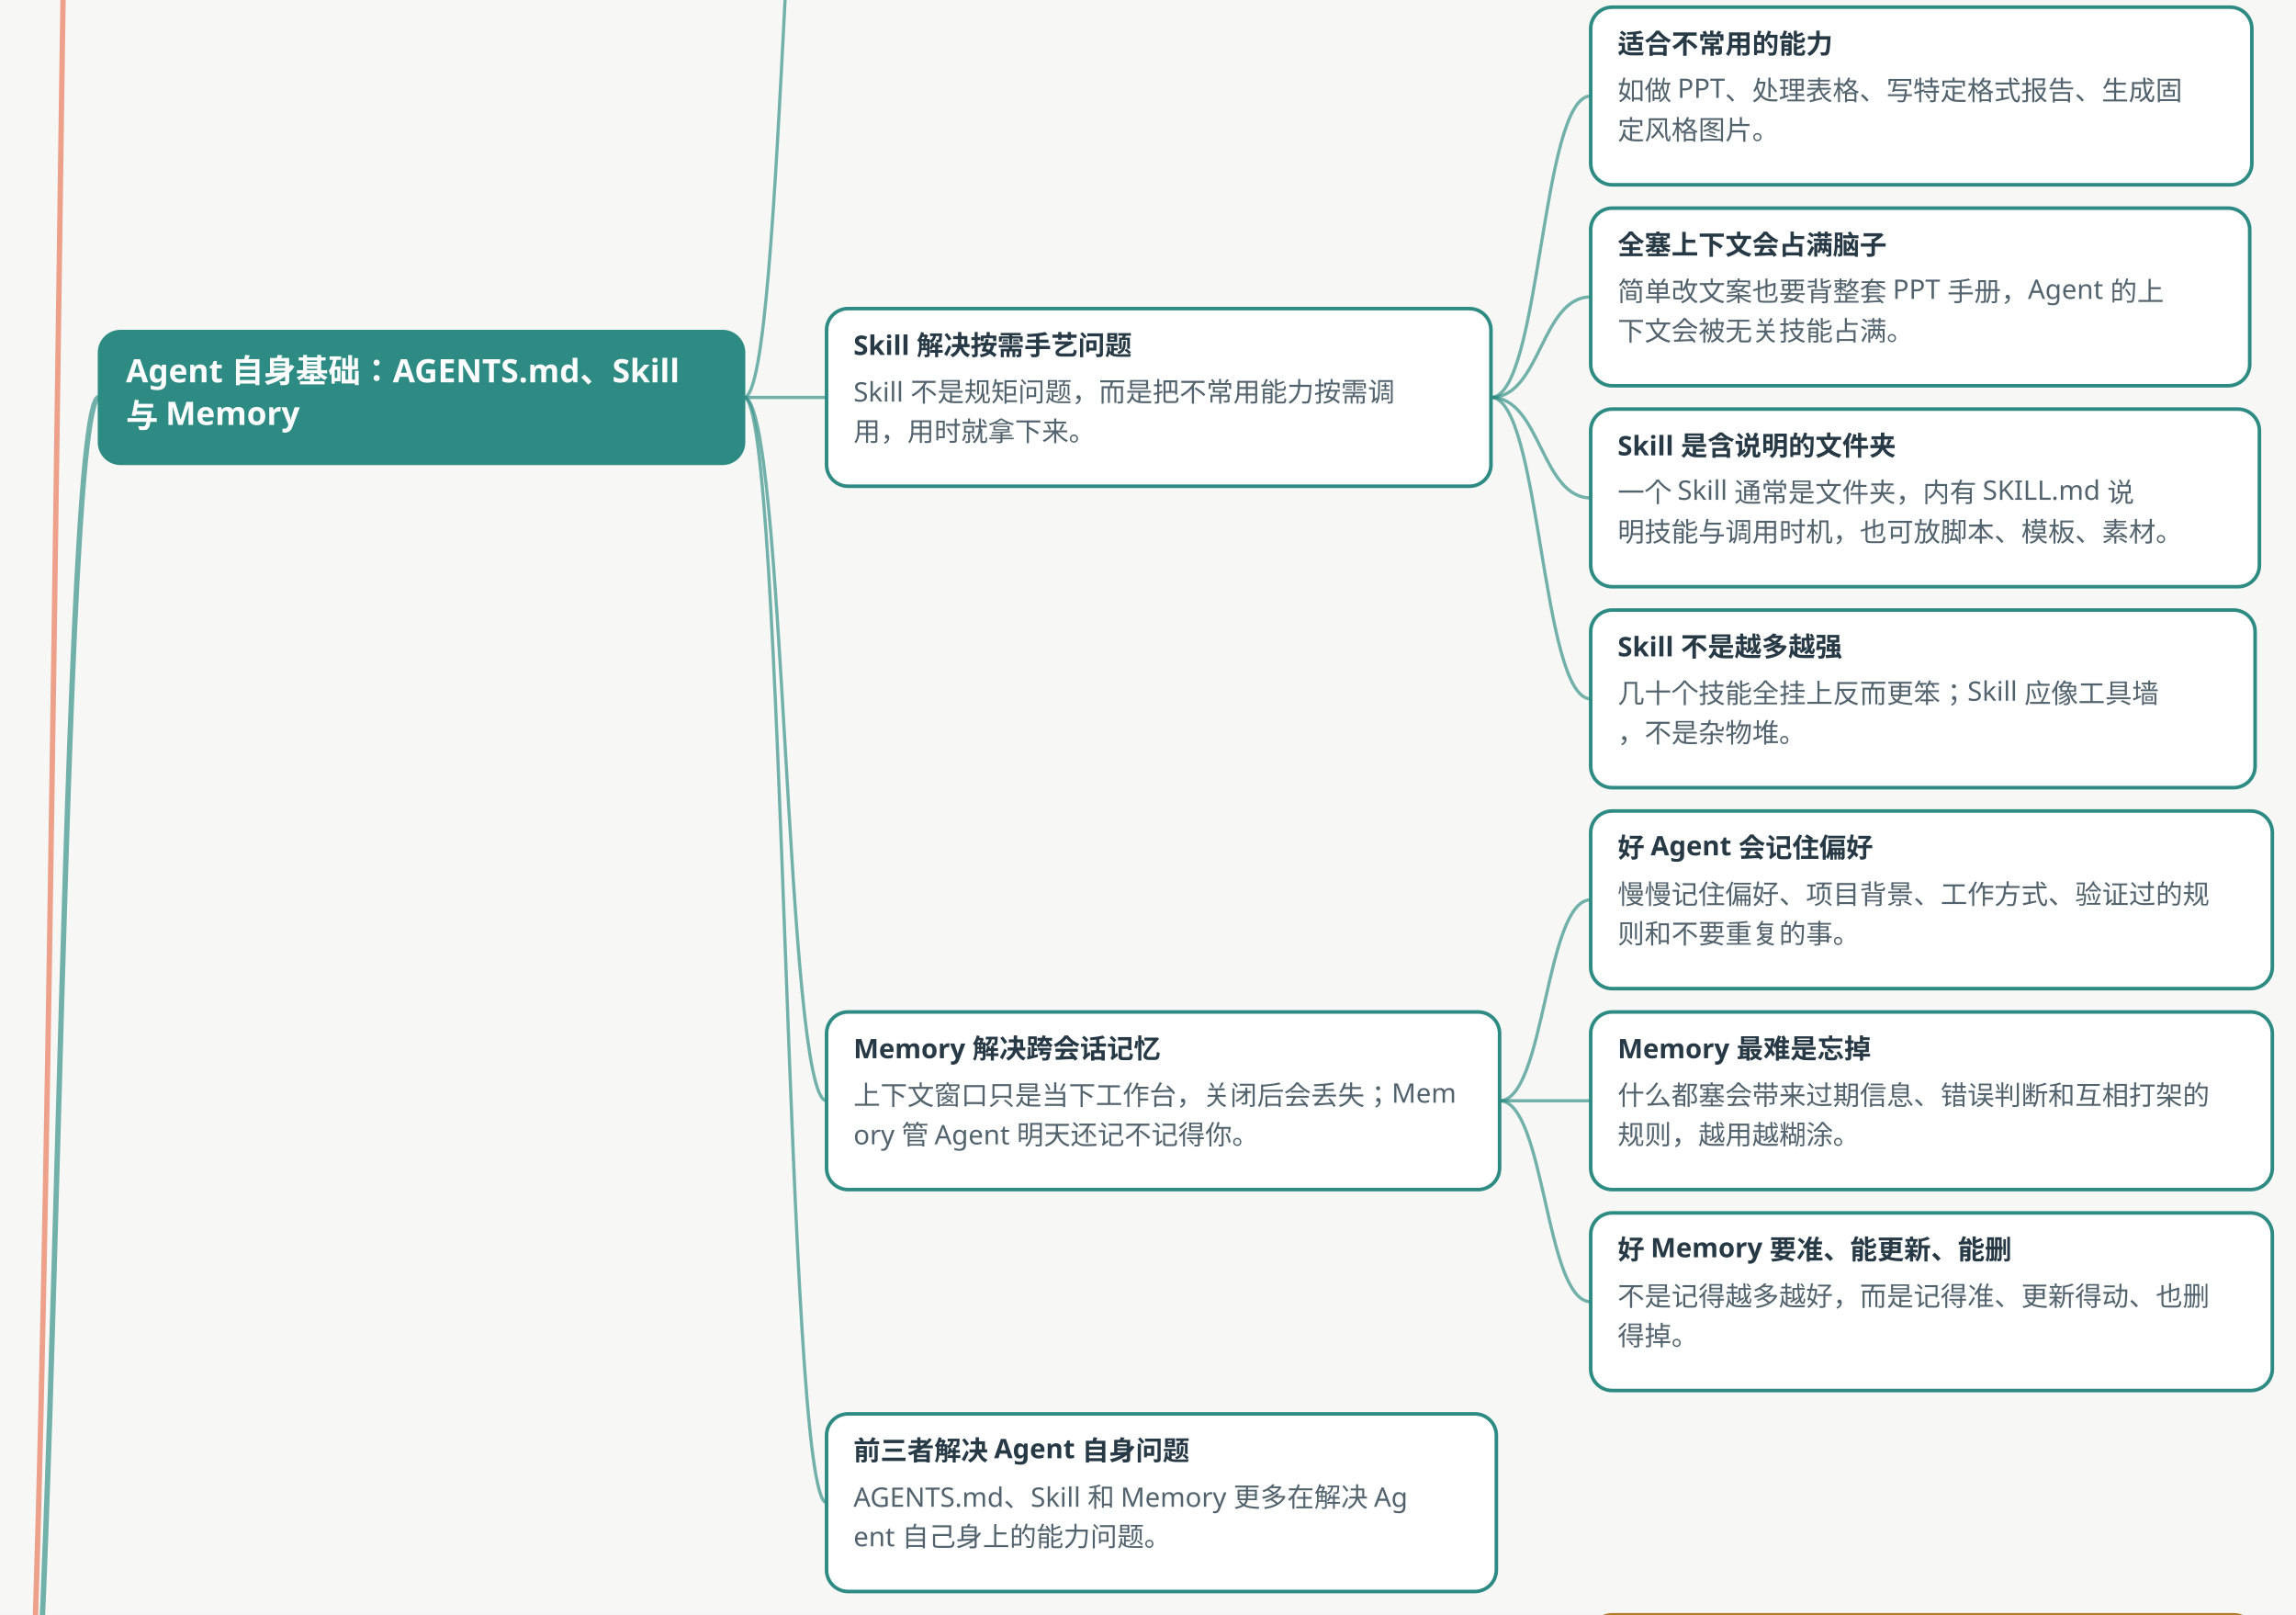
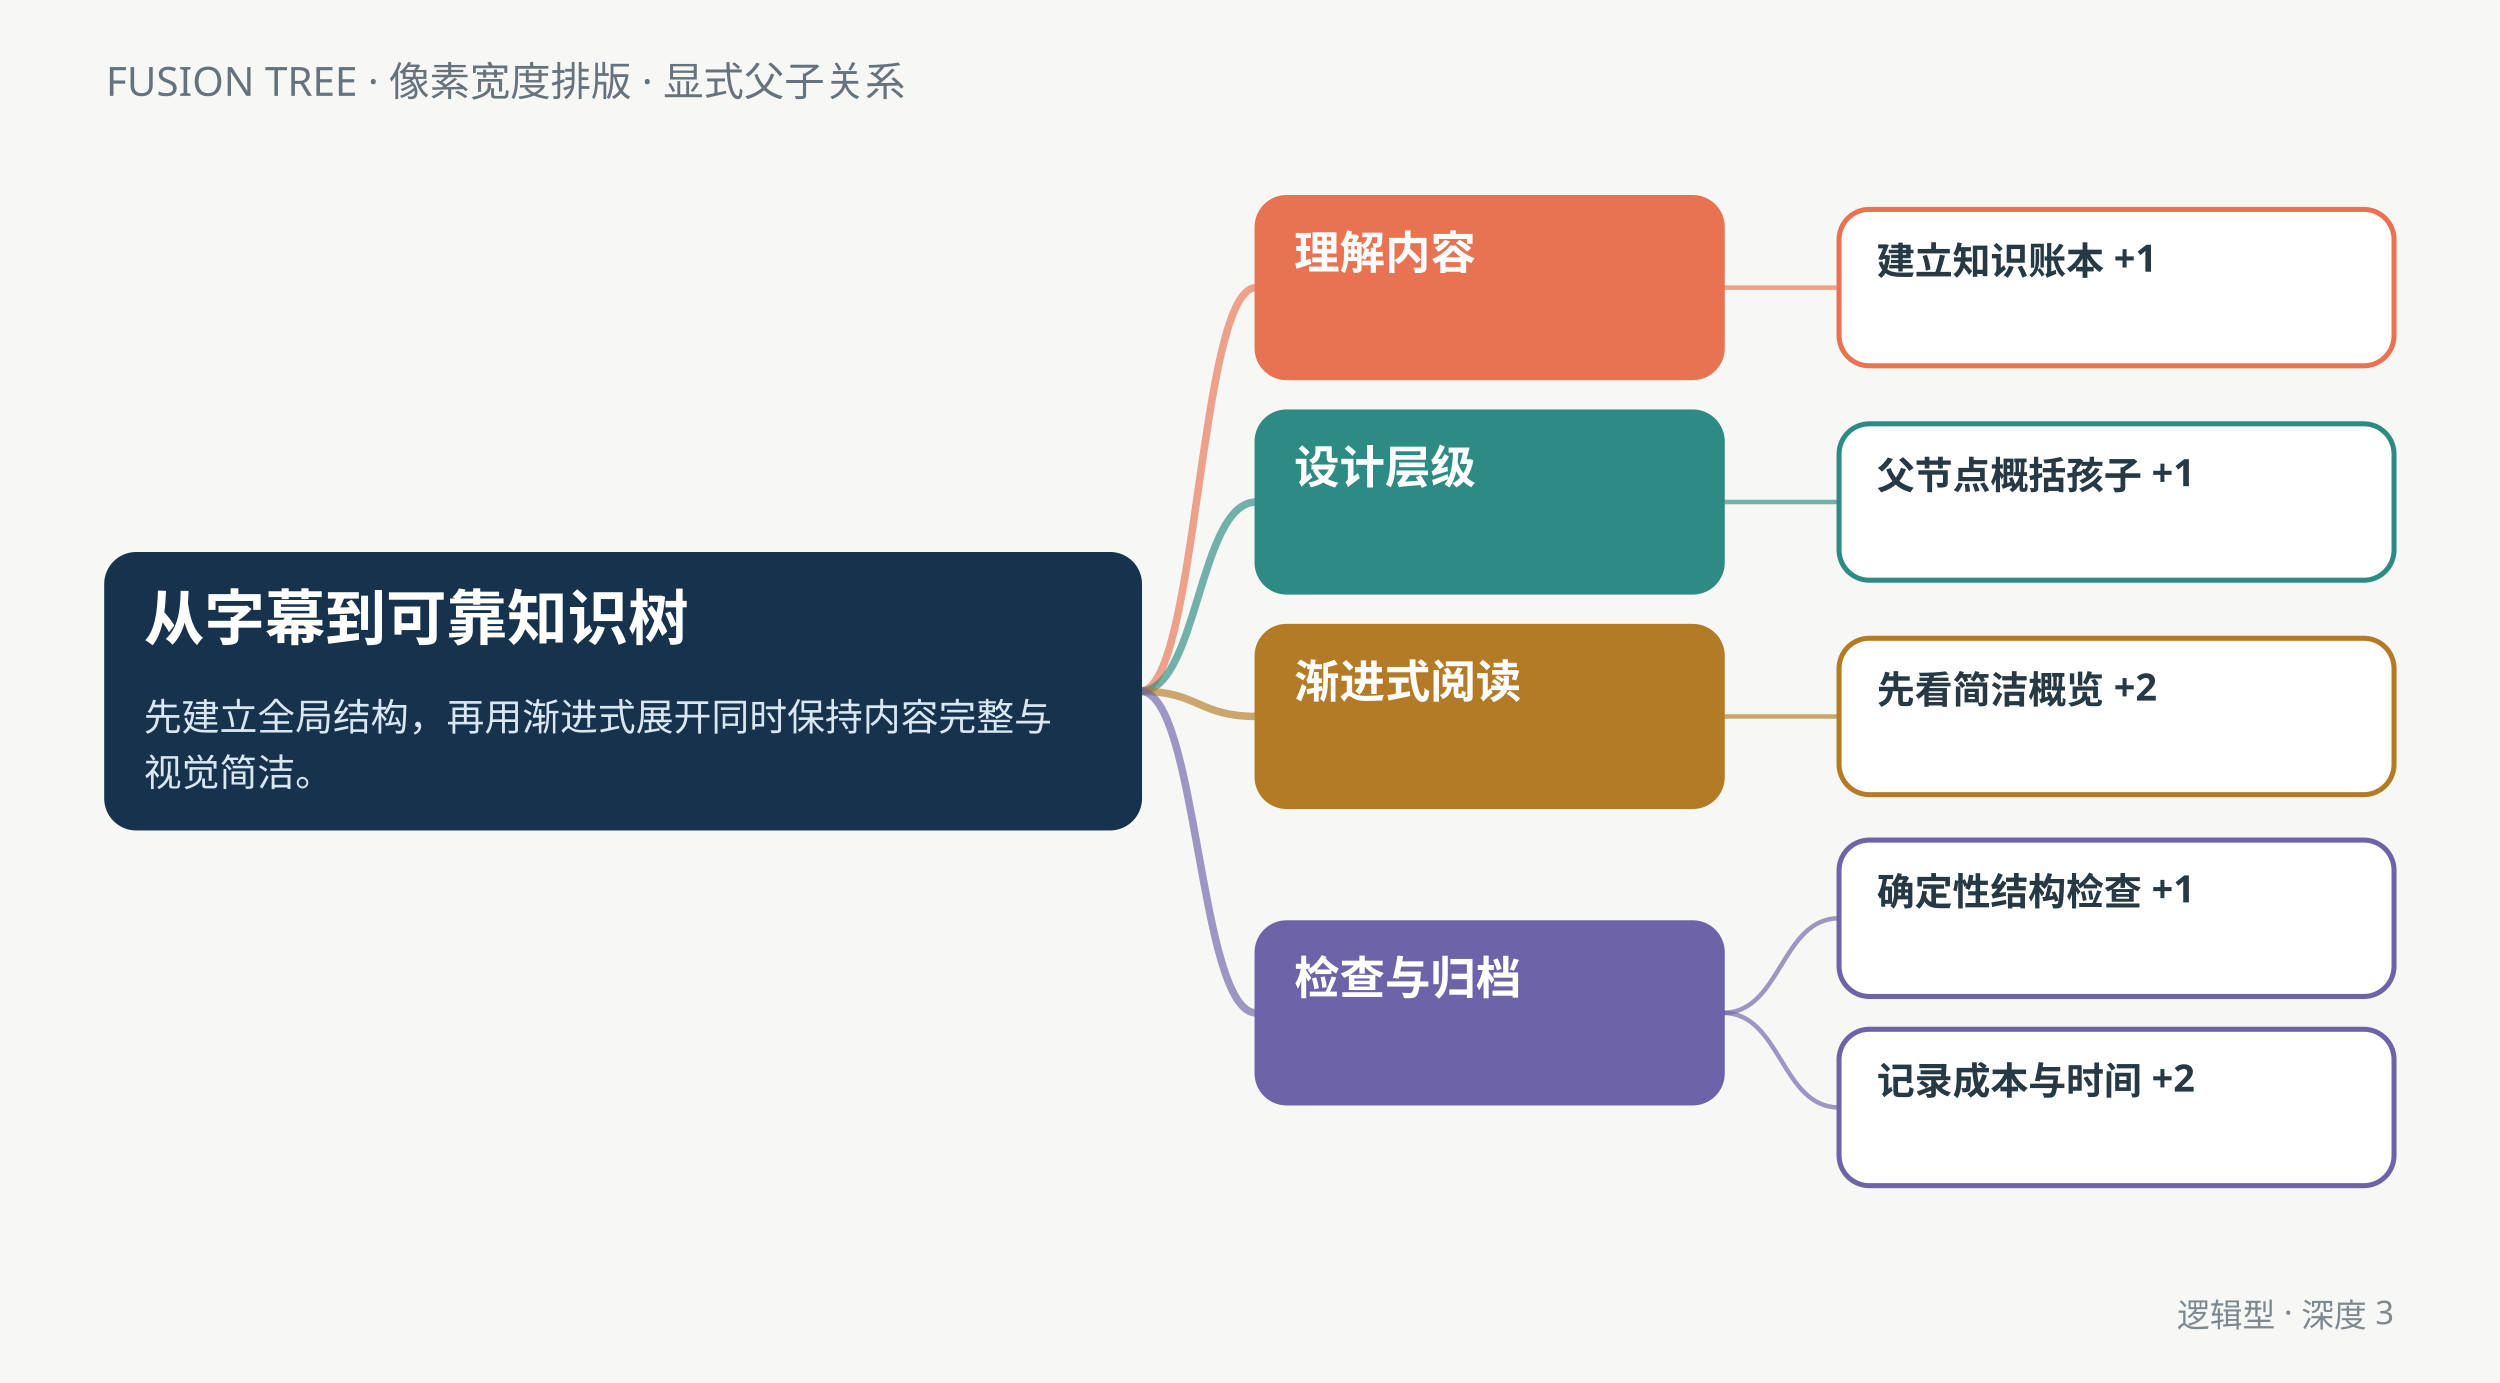
- <svg xmlns="http://www.w3.org/2000/svg" width="1280" height="900" viewBox="450 880 1280 900">
-   <rect x="450" y="880" width="1280" height="900" fill="#f7f8f6" />
+ <svg xmlns="http://www.w3.org/2000/svg" width="991" height="548" viewBox="0 0 991 548">
+   <rect width="100%" height="100%" fill="#f7f8f6" />
  <text x="42" y="38" font-family="Microsoft YaHei, PingFang SC, sans-serif" font-size="16" fill="#66737c">FUSION TREE · 像素宽度排版 · 显式父子关系</text>
-   <path d="M 459.2 1928.0 C 482.2 1928.0, 482.2 250.5, 505.2 250.5" fill="none" stroke="#e87352" stroke-width="3" opacity=".66" />
-   <path d="M 459.2 1928.0 C 482.2 1928.0, 482.2 1101.5, 505.2 1101.5" fill="none" stroke="#2e8b83" stroke-width="3" opacity=".66" />
-   <path d="M 459.2 1928.0 C 482.2 1928.0, 482.2 2053.5, 505.2 2053.5" fill="none" stroke="#b47b26" stroke-width="3" opacity=".66" />
-   <path d="M 459.2 1928.0 C 482.2 1928.0, 482.2 2501.5, 505.2 2501.5" fill="none" stroke="#6d63a8" stroke-width="3" opacity=".66" />
-   <path d="M 459.2 1928.0 C 482.2 1928.0, 482.2 2893.5, 505.2 2893.5" fill="none" stroke="#39749b" stroke-width="3" opacity=".66" />
-   <path d="M 459.2 1928.0 C 482.2 1928.0, 482.2 3240.5, 505.2 3240.5" fill="none" stroke="#8c5b68" stroke-width="3" opacity=".66" />
-   <path d="M 459.2 1928.0 C 482.2 1928.0, 482.2 3574.0, 505.2 3574.0" fill="none" stroke="#455a64" stroke-width="3" opacity=".66" />
-   <path d="M 861.2 250.5 C 886.0 250.5, 886.0 138.5, 910.8 138.5" fill="none" stroke="#e87352" stroke-width="1.8" opacity=".66" />
-   <path d="M 861.2 250.5 C 886.0 250.5, 886.0 261.5, 910.8 261.5" fill="none" stroke="#e87352" stroke-width="1.8" opacity=".66" />
-   <path d="M 861.2 250.5 C 886.0 250.5, 886.0 373.5, 910.8 373.5" fill="none" stroke="#e87352" stroke-width="1.8" opacity=".66" />
-   <path d="M 864.8 1101.5 C 887.8 1101.5, 887.8 653.5, 910.8 653.5" fill="none" stroke="#2e8b83" stroke-width="1.8" opacity=".66" />
-   <path d="M 864.8 1101.5 C 887.8 1101.5, 887.8 1101.5, 910.8 1101.5" fill="none" stroke="#2e8b83" stroke-width="1.8" opacity=".66" />
-   <path d="M 864.8 1101.5 C 887.8 1101.5, 887.8 1493.5, 910.8 1493.5" fill="none" stroke="#2e8b83" stroke-width="1.8" opacity=".66" />
-   <path d="M 864.8 1101.5 C 887.8 1101.5, 887.8 1717.5, 910.8 1717.5" fill="none" stroke="#2e8b83" stroke-width="1.8" opacity=".66" />
-   <path d="M 1281.2 653.5 C 1309.0 653.5, 1309.0 485.5, 1336.8 485.5" fill="none" stroke="#2e8b83" stroke-width="1.8" opacity=".66" />
-   <path d="M 1281.2 653.5 C 1309.0 653.5, 1309.0 597.5, 1336.8 597.5" fill="none" stroke="#2e8b83" stroke-width="1.8" opacity=".66" />
-   <path d="M 1281.2 653.5 C 1309.0 653.5, 1309.0 709.5, 1336.8 709.5" fill="none" stroke="#2e8b83" stroke-width="1.8" opacity=".66" />
-   <path d="M 1281.2 653.5 C 1309.0 653.5, 1309.0 821.5, 1336.8 821.5" fill="none" stroke="#2e8b83" stroke-width="1.8" opacity=".66" />
-   <path d="M 1281.2 1101.5 C 1309.0 1101.5, 1309.0 933.5, 1336.8 933.5" fill="none" stroke="#2e8b83" stroke-width="1.8" opacity=".66" />
-   <path d="M 1281.2 1101.5 C 1309.0 1101.5, 1309.0 1045.5, 1336.8 1045.5" fill="none" stroke="#2e8b83" stroke-width="1.8" opacity=".66" />
-   <path d="M 1281.2 1101.5 C 1309.0 1101.5, 1309.0 1157.5, 1336.8 1157.5" fill="none" stroke="#2e8b83" stroke-width="1.8" opacity=".66" />
-   <path d="M 1281.2 1101.5 C 1309.0 1101.5, 1309.0 1269.5, 1336.8 1269.5" fill="none" stroke="#2e8b83" stroke-width="1.8" opacity=".66" />
-   <path d="M 1286.0 1493.5 C 1311.4 1493.5, 1311.4 1381.5, 1336.8 1381.5" fill="none" stroke="#2e8b83" stroke-width="1.8" opacity=".66" />
-   <path d="M 1286.0 1493.5 C 1311.4 1493.5, 1311.4 1493.5, 1336.8 1493.5" fill="none" stroke="#2e8b83" stroke-width="1.8" opacity=".66" />
-   <path d="M 1286.0 1493.5 C 1311.4 1493.5, 1311.4 1605.5, 1336.8 1605.5" fill="none" stroke="#2e8b83" stroke-width="1.8" opacity=".66" />
-   <path d="M 864.1 2053.5 C 887.4 2053.5, 887.4 2053.5, 910.8 2053.5" fill="none" stroke="#b47b26" stroke-width="1.8" opacity=".66" />
-   <path d="M 1278.2 2053.5 C 1307.5 2053.5, 1307.5 1829.5, 1336.8 1829.5" fill="none" stroke="#b47b26" stroke-width="1.8" opacity=".66" />
-   <path d="M 1278.2 2053.5 C 1307.5 2053.5, 1307.5 1941.5, 1336.8 1941.5" fill="none" stroke="#b47b26" stroke-width="1.8" opacity=".66" />
-   <path d="M 1278.2 2053.5 C 1307.5 2053.5, 1307.5 2053.5, 1336.8 2053.5" fill="none" stroke="#b47b26" stroke-width="1.8" opacity=".66" />
-   <path d="M 1278.2 2053.5 C 1307.5 2053.5, 1307.5 2165.5, 1336.8 2165.5" fill="none" stroke="#b47b26" stroke-width="1.8" opacity=".66" />
-   <path d="M 1278.2 2053.5 C 1307.5 2053.5, 1307.5 2277.5, 1336.8 2277.5" fill="none" stroke="#b47b26" stroke-width="1.8" opacity=".66" />
-   <path d="M 1716.8 2277.5 C 1739.8 2277.5, 1739.8 2277.5, 1762.8 2277.5" fill="none" stroke="#b47b26" stroke-width="1.8" opacity=".66" />
-   <path d="M 852.6 2501.5 C 881.7 2501.5, 881.7 2445.5, 910.8 2445.5" fill="none" stroke="#6d63a8" stroke-width="1.8" opacity=".66" />
-   <path d="M 852.6 2501.5 C 881.7 2501.5, 881.7 2613.5, 910.8 2613.5" fill="none" stroke="#6d63a8" stroke-width="1.8" opacity=".66" />
-   <path d="M 1277.0 2445.5 C 1306.9 2445.5, 1306.9 2389.5, 1336.8 2389.5" fill="none" stroke="#6d63a8" stroke-width="1.8" opacity=".66" />
-   <path d="M 1277.0 2445.5 C 1306.9 2445.5, 1306.9 2501.5, 1336.8 2501.5" fill="none" stroke="#6d63a8" stroke-width="1.8" opacity=".66" />
-   <path d="M 1288.4 2613.5 C 1312.6 2613.5, 1312.6 2613.5, 1336.8 2613.5" fill="none" stroke="#6d63a8" stroke-width="1.8" opacity=".66" />
-   <path d="M 854.0 2893.5 C 882.4 2893.5, 882.4 2781.5, 910.8 2781.5" fill="none" stroke="#39749b" stroke-width="1.8" opacity=".66" />
-   <path d="M 854.0 2893.5 C 882.4 2893.5, 882.4 3005.5, 910.8 3005.5" fill="none" stroke="#39749b" stroke-width="1.8" opacity=".66" />
-   <path d="M 1283.6 2781.5 C 1310.2 2781.5, 1310.2 2725.5, 1336.8 2725.5" fill="none" stroke="#39749b" stroke-width="1.8" opacity=".66" />
-   <path d="M 1283.6 2781.5 C 1310.2 2781.5, 1310.2 2837.5, 1336.8 2837.5" fill="none" stroke="#39749b" stroke-width="1.8" opacity=".66" />
-   <path d="M 1289.6 3005.5 C 1313.2 3005.5, 1313.2 2949.5, 1336.8 2949.5" fill="none" stroke="#39749b" stroke-width="1.8" opacity=".66" />
-   <path d="M 1289.6 3005.5 C 1313.2 3005.5, 1313.2 3061.5, 1336.8 3061.5" fill="none" stroke="#39749b" stroke-width="1.8" opacity=".66" />
-   <path d="M 717.2 3240.5 C 814.0 3240.5, 814.0 3184.5, 910.8 3184.5" fill="none" stroke="#8c5b68" stroke-width="1.8" opacity=".66" />
-   <path d="M 717.2 3240.5 C 814.0 3240.5, 814.0 3307.5, 910.8 3307.5" fill="none" stroke="#8c5b68" stroke-width="1.8" opacity=".66" />
-   <path d="M 1289.0 3184.5 C 1312.9 3184.5, 1312.9 3184.5, 1336.8 3184.5" fill="none" stroke="#8c5b68" stroke-width="1.8" opacity=".66" />
-   <path d="M 690.2 3574.0 C 800.5 3574.0, 800.5 3413.5, 910.8 3413.5" fill="none" stroke="#455a64" stroke-width="1.8" opacity=".66" />
-   <path d="M 690.2 3574.0 C 800.5 3574.0, 800.5 3524.0, 910.8 3524.0" fill="none" stroke="#455a64" stroke-width="1.8" opacity=".66" />
-   <path d="M 690.2 3574.0 C 800.5 3574.0, 800.5 3645.0, 910.8 3645.0" fill="none" stroke="#455a64" stroke-width="1.8" opacity=".66" />
-   <path d="M 690.2 3574.0 C 800.5 3574.0, 800.5 3745.0, 910.8 3745.0" fill="none" stroke="#455a64" stroke-width="1.8" opacity=".66" />
+   <path d="M 452.0 274.0 C 475.0 274.0, 475.0 114.0, 498.0 114.0" fill="none" stroke="#e87352" stroke-width="3" opacity=".66" />
+   <path d="M 452.0 274.0 C 475.0 274.0, 475.0 199.0, 498.0 199.0" fill="none" stroke="#2e8b83" stroke-width="3" opacity=".66" />
+   <path d="M 452.0 274.0 C 475.0 274.0, 475.0 284.0, 498.0 284.0" fill="none" stroke="#b47b26" stroke-width="3" opacity=".66" />
+   <path d="M 452.0 274.0 C 475.0 274.0, 475.0 401.5, 498.0 401.5" fill="none" stroke="#6d63a8" stroke-width="3" opacity=".66" />
+   <path d="M 683.0 114.0 C 706.0 114.0, 706.0 114.0, 729.0 114.0" fill="none" stroke="#e87352" stroke-width="1.8" opacity=".66" />
+   <path d="M 683.0 199.0 C 706.0 199.0, 706.0 199.0, 729.0 199.0" fill="none" stroke="#2e8b83" stroke-width="1.8" opacity=".66" />
+   <path d="M 683.0 284.0 C 706.0 284.0, 706.0 284.0, 729.0 284.0" fill="none" stroke="#b47b26" stroke-width="1.8" opacity=".66" />
+   <path d="M 683.0 401.5 C 706.0 401.5, 706.0 364.0, 729.0 364.0" fill="none" stroke="#6d63a8" stroke-width="1.8" opacity=".66" />
+   <path d="M 683.0 401.5 C 706.0 401.5, 706.0 439.0, 729.0 439.0" fill="none" stroke="#6d63a8" stroke-width="1.8" opacity=".66" />
  <g data-node-id="root">
-     <rect x="42.0" y="1847.0" width="417.2" height="162.0" rx="12" fill="#17324d" stroke="#17324d" stroke-width="1.4" />
-     <text x="57.0" y="1881.1" font-family="Microsoft YaHei, PingFang SC, sans-serif" font-size="24" font-weight="600" fill="#ffffff">看懂六个术语，搭出能干活的 Age</text>
-     <text x="57.0" y="1912.1" font-family="Microsoft YaHei, PingFang SC, sans-serif" font-size="24" font-weight="600" fill="#ffffff">nt 系统</text>
-     <text x="57.0" y="1948.1" font-family="Microsoft YaHei, PingFang SC, sans-serif" font-size="15" fill="#d9e7f2">模型只是脑子，真正决定 Agent 能否交付的是 AGENT</text>
-     <text x="57.0" y="1970.1" font-family="Microsoft YaHei, PingFang SC, sans-serif" font-size="15" fill="#d9e7f2">S.md、Skill、Memory、MCP、A2A 与 Sub Agent 组</text>
-     <text x="57.0" y="1992.1" font-family="Microsoft YaHei, PingFang SC, sans-serif" font-size="15" fill="#d9e7f2">成的系统及其使用边界。</text>
+     <rect x="42.0" y="219.5" width="410.0" height="109.0" rx="12" fill="#17324d" stroke="#17324d" stroke-width="1.4" />
+     <text x="57.0" y="253.6" font-family="Microsoft YaHei, PingFang SC, sans-serif" font-size="24" font-weight="600" fill="#ffffff">从字幕到可靠知识树</text>
+     <text x="57.0" y="289.6" font-family="Microsoft YaHei, PingFang SC, sans-serif" font-size="15" fill="#d9e7f2">先建立全局结构，再用渐进式展开同时保持内容完整与</text>
+     <text x="57.0" y="311.6" font-family="Microsoft YaHei, PingFang SC, sans-serif" font-size="15" fill="#d9e7f2">视觉简洁。</text>
  </g>
  <g data-node-id="section-1">
-     <rect x="505.2" y="214.5" width="356.0" height="72.0" rx="12" fill="#e87352" stroke="#e87352" stroke-width="1.4" />
-     <text x="520.2" y="243.1" font-family="Microsoft YaHei, PingFang SC, sans-serif" font-size="18" font-weight="600" fill="#ffffff">总命题：模型只是脑子，系统决定交付</text>
+     <rect x="498.0" y="78.0" width="185.0" height="72.0" rx="12" fill="#e87352" stroke="#e87352" stroke-width="1.4" />
+     <text x="513.0" y="106.6" font-family="Microsoft YaHei, PingFang SC, sans-serif" font-size="18" font-weight="600" fill="#ffffff">理解内容</text>
  </g>
-   <g data-node-id="b1-p1">
-     <rect x="910.8" y="78.0" width="379.4" height="121.0" rx="12" fill="#ffffff" stroke="#e87352" stroke-width="2" />
-     <text x="925.8" y="103.8" font-family="Microsoft YaHei, PingFang SC, sans-serif" font-size="15" font-weight="600" fill="#263944">六个术语搭起 Agent</text>
-     <text x="925.8" y="129.8" font-family="Microsoft YaHei, PingFang SC, sans-serif" font-size="15" fill="#52636d">看懂 AGENTS.md、Skill、MCP、Memory、A2A</text>
-     <text x="925.8" y="151.8" font-family="Microsoft YaHei, PingFang SC, sans-serif" font-size="15" fill="#52636d">、Sub Agent，就能理解多数 Agent 系统如何搭</text>
-     <text x="925.8" y="173.8" font-family="Microsoft YaHei, PingFang SC, sans-serif" font-size="15" fill="#52636d">建。</text>
-   </g>
-   <g data-node-id="b1-p2">
-     <rect x="910.8" y="212.0" width="380.0" height="99.0" rx="12" fill="#ffffff" stroke="#e87352" stroke-width="2" />
-     <text x="925.8" y="237.8" font-family="Microsoft YaHei, PingFang SC, sans-serif" font-size="15" font-weight="600" fill="#263944">模型只是脑子</text>
-     <text x="925.8" y="263.8" font-family="Microsoft YaHei, PingFang SC, sans-serif" font-size="15" fill="#52636d">模型像聪明新人，还需要规矩、工具、权限和项目</text>
-     <text x="925.8" y="285.8" font-family="Microsoft YaHei, PingFang SC, sans-serif" font-size="15" fill="#52636d">背景，才能把活干完。</text>
-   </g>
-   <g data-node-id="b1-p3">
-     <rect x="910.8" y="324.0" width="370.4" height="99.0" rx="12" fill="#ffffff" stroke="#e87352" stroke-width="2" />
-     <text x="925.8" y="349.8" font-family="Microsoft YaHei, PingFang SC, sans-serif" font-size="15" font-weight="600" fill="#263944">差距在模型外系统</text>
-     <text x="925.8" y="375.8" font-family="Microsoft YaHei, PingFang SC, sans-serif" font-size="15" fill="#52636d">Agent 的差距不只是模型排行榜，模型外系统决</text>
-     <text x="925.8" y="397.8" font-family="Microsoft YaHei, PingFang SC, sans-serif" font-size="15" fill="#52636d">定它会聊天还是能交付。</text>
+   <g data-node-id="p1">
+     <rect x="729.0" y="83.0" width="220.0" height="62.0" rx="12" fill="#ffffff" stroke="#e87352" stroke-width="2" />
+     <text x="744.0" y="108.8" font-family="Microsoft YaHei, PingFang SC, sans-serif" font-size="15" font-weight="600" fill="#263944">建立知识账本  +1</text>
  </g>
  <g data-node-id="section-2">
-     <rect x="505.2" y="1064.5" width="359.6" height="74.0" rx="12" fill="#2e8b83" stroke="#2e8b83" stroke-width="1.4" />
-     <text x="520.2" y="1093.1" font-family="Microsoft YaHei, PingFang SC, sans-serif" font-size="18" font-weight="600" fill="#ffffff">Agent 自身基础：AGENTS.md、Skill</text>
-     <text x="520.2" y="1118.1" font-family="Microsoft YaHei, PingFang SC, sans-serif" font-size="18" font-weight="600" fill="#ffffff"> 与 Memory</text>
+     <rect x="498.0" y="163.0" width="185.0" height="72.0" rx="12" fill="#2e8b83" stroke="#2e8b83" stroke-width="1.4" />
+     <text x="513.0" y="191.6" font-family="Microsoft YaHei, PingFang SC, sans-serif" font-size="18" font-weight="600" fill="#ffffff">设计层级</text>
  </g>
-   <g data-node-id="b2-p1">
-     <rect x="910.8" y="604.0" width="370.4" height="99.0" rx="12" fill="#ffffff" stroke="#2e8b83" stroke-width="2" />
-     <text x="925.8" y="629.8" font-family="Microsoft YaHei, PingFang SC, sans-serif" font-size="15" font-weight="600" fill="#263944">AGENTS.md 是项目说明书</text>
-     <text x="925.8" y="655.8" font-family="Microsoft YaHei, PingFang SC, sans-serif" font-size="15" fill="#52636d">它是普通文本文件，放在项目根目录，Agent 进</text>
-     <text x="925.8" y="677.8" font-family="Microsoft YaHei, PingFang SC, sans-serif" font-size="15" fill="#52636d">来会先读，了解项目如何运转。</text>
-   </g>
-   <g data-node-id="b2-p2">
-     <rect x="1336.8" y="436.0" width="380.0" height="99.0" rx="12" fill="#ffffff" stroke="#2e8b83" stroke-width="2" />
-     <text x="1351.8" y="461.8" font-family="Microsoft YaHei, PingFang SC, sans-serif" font-size="15" font-weight="600" fill="#263944">写清项目运行规则</text>
-     <text x="1351.8" y="487.8" font-family="Microsoft YaHei, PingFang SC, sans-serif" font-size="15" fill="#52636d">里面写项目怎么启动、测试跑哪条命令、代码风格</text>
-     <text x="1351.8" y="509.8" font-family="Microsoft YaHei, PingFang SC, sans-serif" font-size="15" fill="#52636d">、哪些文件不能动、提交信息怎么写。</text>
-   </g>
-   <g data-node-id="b2-p3">
-     <rect x="1336.8" y="548.0" width="378.8" height="99.0" rx="12" fill="#ffffff" stroke="#2e8b83" stroke-width="2" />
-     <text x="1351.8" y="573.8" font-family="Microsoft YaHei, PingFang SC, sans-serif" font-size="15" font-weight="600" fill="#263944">不写规矩只能靠猜</text>
-     <text x="1351.8" y="599.8" font-family="Microsoft YaHei, PingFang SC, sans-serif" font-size="15" fill="#52636d">抱怨 Agent 笨，常因没人告诉它项目如何运转，</text>
-     <text x="1351.8" y="621.8" font-family="Microsoft YaHei, PingFang SC, sans-serif" font-size="15" fill="#52636d">而不是它本身不聪明。</text>
-   </g>
-   <g data-node-id="b2-p4">
-     <rect x="1336.8" y="660.0" width="380.0" height="99.0" rx="12" fill="#ffffff" stroke="#2e8b83" stroke-width="2" />
-     <text x="1351.8" y="685.8" font-family="Microsoft YaHei, PingFang SC, sans-serif" font-size="15" font-weight="600" fill="#263944">规则可以分层配置</text>
-     <text x="1351.8" y="711.8" font-family="Microsoft YaHei, PingFang SC, sans-serif" font-size="15" fill="#52636d">根目录放总规则，子目录放子规则，离任务最近的</text>
-     <text x="1351.8" y="733.8" font-family="Microsoft YaHei, PingFang SC, sans-serif" font-size="15" fill="#52636d">规则优先。</text>
-   </g>
-   <g data-node-id="b2-p5">
-     <rect x="1336.8" y="772.0" width="367.4" height="99.0" rx="12" fill="#ffffff" stroke="#2e8b83" stroke-width="2" />
-     <text x="1351.8" y="797.8" font-family="Microsoft YaHei, PingFang SC, sans-serif" font-size="15" font-weight="600" fill="#263944">完善它是高回报投入</text>
-     <text x="1351.8" y="823.8" font-family="Microsoft YaHei, PingFang SC, sans-serif" font-size="15" fill="#52636d">完善 AGENTS.md 是成本最低、回报最高的一项</text>
-     <text x="1351.8" y="845.8" font-family="Microsoft YaHei, PingFang SC, sans-serif" font-size="15" fill="#52636d">投入。</text>
-   </g>
-   <g data-node-id="b2-p6">
-     <rect x="910.8" y="1052.0" width="370.4" height="99.0" rx="12" fill="#ffffff" stroke="#2e8b83" stroke-width="2" />
-     <text x="925.8" y="1077.8" font-family="Microsoft YaHei, PingFang SC, sans-serif" font-size="15" font-weight="600" fill="#263944">Skill 解决按需手艺问题</text>
-     <text x="925.8" y="1103.8" font-family="Microsoft YaHei, PingFang SC, sans-serif" font-size="15" fill="#52636d">Skill 不是规矩问题，而是把不常用能力按需调</text>
-     <text x="925.8" y="1125.8" font-family="Microsoft YaHei, PingFang SC, sans-serif" font-size="15" fill="#52636d">用，用时就拿下来。</text>
-   </g>
-   <g data-node-id="b2-p7">
-     <rect x="1336.8" y="884.0" width="368.6" height="99.0" rx="12" fill="#ffffff" stroke="#2e8b83" stroke-width="2" />
-     <text x="1351.8" y="909.8" font-family="Microsoft YaHei, PingFang SC, sans-serif" font-size="15" font-weight="600" fill="#263944">适合不常用的能力</text>
-     <text x="1351.8" y="935.8" font-family="Microsoft YaHei, PingFang SC, sans-serif" font-size="15" fill="#52636d">如做 PPT、处理表格、写特定格式报告、生成固</text>
-     <text x="1351.8" y="957.8" font-family="Microsoft YaHei, PingFang SC, sans-serif" font-size="15" fill="#52636d">定风格图片。</text>
-   </g>
-   <g data-node-id="b2-p8">
-     <rect x="1336.8" y="996.0" width="367.4" height="99.0" rx="12" fill="#ffffff" stroke="#2e8b83" stroke-width="2" />
-     <text x="1351.8" y="1021.8" font-family="Microsoft YaHei, PingFang SC, sans-serif" font-size="15" font-weight="600" fill="#263944">全塞上下文会占满脑子</text>
-     <text x="1351.8" y="1047.8" font-family="Microsoft YaHei, PingFang SC, sans-serif" font-size="15" fill="#52636d">简单改文案也要背整套 PPT 手册，Agent 的上</text>
-     <text x="1351.8" y="1069.8" font-family="Microsoft YaHei, PingFang SC, sans-serif" font-size="15" fill="#52636d">下文会被无关技能占满。</text>
-   </g>
-   <g data-node-id="b2-p9">
-     <rect x="1336.8" y="1108.0" width="372.8" height="99.0" rx="12" fill="#ffffff" stroke="#2e8b83" stroke-width="2" />
-     <text x="1351.8" y="1133.8" font-family="Microsoft YaHei, PingFang SC, sans-serif" font-size="15" font-weight="600" fill="#263944">Skill 是含说明的文件夹</text>
-     <text x="1351.8" y="1159.8" font-family="Microsoft YaHei, PingFang SC, sans-serif" font-size="15" fill="#52636d">一个 Skill 通常是文件夹，内有 SKILL.md 说</text>
-     <text x="1351.8" y="1181.8" font-family="Microsoft YaHei, PingFang SC, sans-serif" font-size="15" fill="#52636d">明技能与调用时机，也可放脚本、模板、素材。</text>
-   </g>
-   <g data-node-id="b2-p10">
-     <rect x="1336.8" y="1220.0" width="370.4" height="99.0" rx="12" fill="#ffffff" stroke="#2e8b83" stroke-width="2" />
-     <text x="1351.8" y="1245.8" font-family="Microsoft YaHei, PingFang SC, sans-serif" font-size="15" font-weight="600" fill="#263944">Skill 不是越多越强</text>
-     <text x="1351.8" y="1271.8" font-family="Microsoft YaHei, PingFang SC, sans-serif" font-size="15" fill="#52636d">几十个技能全挂上反而更笨；Skill 应像工具墙</text>
-     <text x="1351.8" y="1293.8" font-family="Microsoft YaHei, PingFang SC, sans-serif" font-size="15" fill="#52636d">，不是杂物堆。</text>
-   </g>
-   <g data-node-id="b2-p11">
-     <rect x="910.8" y="1444.0" width="375.2" height="99.0" rx="12" fill="#ffffff" stroke="#2e8b83" stroke-width="2" />
-     <text x="925.8" y="1469.8" font-family="Microsoft YaHei, PingFang SC, sans-serif" font-size="15" font-weight="600" fill="#263944">Memory 解决跨会话记忆</text>
-     <text x="925.8" y="1495.8" font-family="Microsoft YaHei, PingFang SC, sans-serif" font-size="15" fill="#52636d">上下文窗口只是当下工作台，关闭后会丢失；Mem</text>
-     <text x="925.8" y="1517.8" font-family="Microsoft YaHei, PingFang SC, sans-serif" font-size="15" fill="#52636d">ory 管 Agent 明天还记不记得你。</text>
-   </g>
-   <g data-node-id="b2-p12">
-     <rect x="1336.8" y="1332.0" width="380.0" height="99.0" rx="12" fill="#ffffff" stroke="#2e8b83" stroke-width="2" />
-     <text x="1351.8" y="1357.8" font-family="Microsoft YaHei, PingFang SC, sans-serif" font-size="15" font-weight="600" fill="#263944">好 Agent 会记住偏好</text>
-     <text x="1351.8" y="1383.8" font-family="Microsoft YaHei, PingFang SC, sans-serif" font-size="15" fill="#52636d">慢慢记住偏好、项目背景、工作方式、验证过的规</text>
-     <text x="1351.8" y="1405.8" font-family="Microsoft YaHei, PingFang SC, sans-serif" font-size="15" fill="#52636d">则和不要重复的事。</text>
-   </g>
-   <g data-node-id="b2-p13">
-     <rect x="1336.8" y="1444.0" width="380.0" height="99.0" rx="12" fill="#ffffff" stroke="#2e8b83" stroke-width="2" />
-     <text x="1351.8" y="1469.8" font-family="Microsoft YaHei, PingFang SC, sans-serif" font-size="15" font-weight="600" fill="#263944">Memory 最难是忘掉</text>
-     <text x="1351.8" y="1495.8" font-family="Microsoft YaHei, PingFang SC, sans-serif" font-size="15" fill="#52636d">什么都塞会带来过期信息、错误判断和互相打架的</text>
-     <text x="1351.8" y="1517.8" font-family="Microsoft YaHei, PingFang SC, sans-serif" font-size="15" fill="#52636d">规则，越用越糊涂。</text>
-   </g>
-   <g data-node-id="b2-p14">
-     <rect x="1336.8" y="1556.0" width="380.0" height="99.0" rx="12" fill="#ffffff" stroke="#2e8b83" stroke-width="2" />
-     <text x="1351.8" y="1581.8" font-family="Microsoft YaHei, PingFang SC, sans-serif" font-size="15" font-weight="600" fill="#263944">好 Memory 要准、能更新、能删</text>
-     <text x="1351.8" y="1607.8" font-family="Microsoft YaHei, PingFang SC, sans-serif" font-size="15" fill="#52636d">不是记得越多越好，而是记得准、更新得动、也删</text>
-     <text x="1351.8" y="1629.8" font-family="Microsoft YaHei, PingFang SC, sans-serif" font-size="15" fill="#52636d">得掉。</text>
-   </g>
-   <g data-node-id="b2-p15">
-     <rect x="910.8" y="1668.0" width="373.4" height="99.0" rx="12" fill="#ffffff" stroke="#2e8b83" stroke-width="2" />
-     <text x="925.8" y="1693.8" font-family="Microsoft YaHei, PingFang SC, sans-serif" font-size="15" font-weight="600" fill="#263944">前三者解决 Agent 自身问题</text>
-     <text x="925.8" y="1719.8" font-family="Microsoft YaHei, PingFang SC, sans-serif" font-size="15" fill="#52636d">AGENTS.md、Skill 和 Memory 更多在解决 Ag</text>
-     <text x="925.8" y="1741.8" font-family="Microsoft YaHei, PingFang SC, sans-serif" font-size="15" fill="#52636d">ent 自己身上的能力问题。</text>
+   <g data-node-id="p3">
+     <rect x="729.0" y="168.0" width="220.0" height="62.0" rx="12" fill="#ffffff" stroke="#2e8b83" stroke-width="2" />
+     <text x="744.0" y="193.8" font-family="Microsoft YaHei, PingFang SC, sans-serif" font-size="15" font-weight="600" fill="#263944">父节点概括孩子  +1</text>
  </g>
  <g data-node-id="section-3">
-     <rect x="505.2" y="2016.5" width="358.9" height="74.0" rx="12" fill="#b47b26" stroke="#b47b26" stroke-width="1.4" />
-     <text x="520.2" y="2045.1" font-family="Microsoft YaHei, PingFang SC, sans-serif" font-size="18" font-weight="600" fill="#ffffff">工具连接：MCP 让 Agent 从动嘴到动</text>
-     <text x="520.2" y="2070.1" font-family="Microsoft YaHei, PingFang SC, sans-serif" font-size="18" font-weight="600" fill="#ffffff">手</text>
+     <rect x="498.0" y="248.0" width="185.0" height="72.0" rx="12" fill="#b47b26" stroke="#b47b26" stroke-width="1.4" />
+     <text x="513.0" y="276.6" font-family="Microsoft YaHei, PingFang SC, sans-serif" font-size="18" font-weight="600" fill="#ffffff">渐进式阅读</text>
  </g>
-   <g data-node-id="b3-p1">
-     <rect x="910.8" y="2004.0" width="367.4" height="99.0" rx="12" fill="#ffffff" stroke="#b47b26" stroke-width="2" />
-     <text x="925.8" y="2029.8" font-family="Microsoft YaHei, PingFang SC, sans-serif" font-size="15" font-weight="600" fill="#263944">MCP 是统一插座</text>
-     <text x="925.8" y="2055.8" font-family="Microsoft YaHei, PingFang SC, sans-serif" font-size="15" fill="#52636d">MCP 管 Agent 和工具怎么连接，把外部工具接</text>
-     <text x="925.8" y="2077.8" font-family="Microsoft YaHei, PingFang SC, sans-serif" font-size="15" fill="#52636d">入标准化。</text>
-   </g>
-   <g data-node-id="b3-p2">
-     <rect x="1336.8" y="1780.0" width="370.4" height="99.0" rx="12" fill="#ffffff" stroke="#b47b26" stroke-width="2" />
-     <text x="1351.8" y="1805.8" font-family="Microsoft YaHei, PingFang SC, sans-serif" font-size="15" font-weight="600" fill="#263944">干活必须连接外部工具</text>
-     <text x="1351.8" y="1831.8" font-family="Microsoft YaHei, PingFang SC, sans-serif" font-size="15" fill="#52636d">Agent 不能只在聊天框说，还要查数据库、读文</text>
-     <text x="1351.8" y="1853.8" font-family="Microsoft YaHei, PingFang SC, sans-serif" font-size="15" fill="#52636d">件、连服务、调接口和操作工具。</text>
-   </g>
-   <g data-node-id="b3-p3">
-     <rect x="1336.8" y="1892.0" width="380.0" height="99.0" rx="12" fill="#ffffff" stroke="#b47b26" stroke-width="2" />
-     <text x="1351.8" y="1917.8" font-family="Microsoft YaHei, PingFang SC, sans-serif" font-size="15" font-weight="600" fill="#263944">接口不同导致适配爆炸</text>
-     <text x="1351.8" y="1943.8" font-family="Microsoft YaHei, PingFang SC, sans-serif" font-size="15" fill="#52636d">每个工具接口都不同，接十个工具要十套适配，做</text>
-     <text x="1351.8" y="1965.8" font-family="Microsoft YaHei, PingFang SC, sans-serif" font-size="15" fill="#52636d">一百个要一百套，非常乱。</text>
-   </g>
-   <g data-node-id="b3-p4">
-     <rect x="1336.8" y="2004.0" width="371.0" height="99.0" rx="12" fill="#ffffff" stroke="#b47b26" stroke-width="2" />
-     <text x="1351.8" y="2029.8" font-family="Microsoft YaHei, PingFang SC, sans-serif" font-size="15" font-weight="600" fill="#263944">工具侧提供 MCP Server</text>
-     <text x="1351.8" y="2055.8" font-family="Microsoft YaHei, PingFang SC, sans-serif" font-size="15" fill="#52636d">工具提供 MCP 服务器，Agent 只要会说 MCP，</text>
-     <text x="1351.8" y="2077.8" font-family="Microsoft YaHei, PingFang SC, sans-serif" font-size="15" fill="#52636d">就能调用外部工具。</text>
-   </g>
-   <g data-node-id="b3-p5">
-     <rect x="1336.8" y="2116.0" width="377.0" height="99.0" rx="12" fill="#ffffff" stroke="#b47b26" stroke-width="2" />
-     <text x="1351.8" y="2141.8" font-family="Microsoft YaHei, PingFang SC, sans-serif" font-size="15" font-weight="600" fill="#263944">MCP 让 Agent 动手</text>
-     <text x="1351.8" y="2167.8" font-family="Microsoft YaHei, PingFang SC, sans-serif" font-size="15" fill="#52636d">以前只能告诉你怎么做，有了 MCP 就能去做、去</text>
-     <text x="1351.8" y="2189.8" font-family="Microsoft YaHei, PingFang SC, sans-serif" font-size="15" fill="#52636d">改、去提交、去调用。</text>
-   </g>
-   <g data-node-id="b3-p6">
-     <rect x="1336.8" y="2228.0" width="380.0" height="99.0" rx="12" fill="#ffffff" stroke="#b47b26" stroke-width="2" />
-     <text x="1351.8" y="2253.8" font-family="Microsoft YaHei, PingFang SC, sans-serif" font-size="15" font-weight="600" fill="#263944">接工具本质是发钥匙</text>
-     <text x="1351.8" y="2279.8" font-family="Microsoft YaHei, PingFang SC, sans-serif" font-size="15" fill="#52636d">能查数据库、改文件、发消息、操作线上系统，钥</text>
-     <text x="1351.8" y="2301.8" font-family="Microsoft YaHei, PingFang SC, sans-serif" font-size="15" fill="#52636d">匙越多能力越强，风险越大。</text>
-   </g>
-   <g data-node-id="b3-p7">
-     <rect x="1762.8" y="2228.0" width="368.6" height="99.0" rx="12" fill="#ffffff" stroke="#b47b26" stroke-width="2" />
-     <text x="1777.8" y="2253.8" font-family="Microsoft YaHei, PingFang SC, sans-serif" font-size="15" font-weight="600" fill="#263944">权限安全必须一起设计</text>
-     <text x="1777.8" y="2279.8" font-family="Microsoft YaHei, PingFang SC, sans-serif" font-size="15" fill="#52636d">MCP 很重要，但权限、安全和确认机制必须同步</text>
-     <text x="1777.8" y="2301.8" font-family="Microsoft YaHei, PingFang SC, sans-serif" font-size="15" fill="#52636d">考虑，不能只发钥匙。</text>
+   <g data-node-id="p5">
+     <rect x="729.0" y="253.0" width="220.0" height="62.0" rx="12" fill="#ffffff" stroke="#b47b26" stroke-width="2" />
+     <text x="744.0" y="278.8" font-family="Microsoft YaHei, PingFang SC, sans-serif" font-size="15" font-weight="600" fill="#263944">先看简洁概览  +2</text>
  </g>
  <g data-node-id="section-4">
-     <rect x="505.2" y="2464.5" width="347.4" height="74.0" rx="12" fill="#6d63a8" stroke="#6d63a8" stroke-width="1.4" />
-     <text x="520.2" y="2493.1" font-family="Microsoft YaHei, PingFang SC, sans-serif" font-size="18" font-weight="600" fill="#ffffff">Agent 协作：A2A 与多 Agent 的边</text>
-     <text x="520.2" y="2518.1" font-family="Microsoft YaHei, PingFang SC, sans-serif" font-size="18" font-weight="600" fill="#ffffff">界</text>
+     <rect x="498.0" y="365.5" width="185.0" height="72.0" rx="12" fill="#6d63a8" stroke="#6d63a8" stroke-width="1.4" />
+     <text x="513.0" y="394.1" font-family="Microsoft YaHei, PingFang SC, sans-serif" font-size="18" font-weight="600" fill="#ffffff">检查与归档</text>
  </g>
-   <g data-node-id="b4-p1">
-     <rect x="910.8" y="2396.0" width="366.2" height="99.0" rx="12" fill="#ffffff" stroke="#6d63a8" stroke-width="2" />
-     <text x="925.8" y="2421.8" font-family="Microsoft YaHei, PingFang SC, sans-serif" font-size="15" font-weight="600" fill="#263944">A2A 管 Agent 间协作</text>
-     <text x="925.8" y="2447.8" font-family="Microsoft YaHei, PingFang SC, sans-serif" font-size="15" fill="#52636d">A2A 管 Agent 和 Agent 怎么连接、协作，区</text>
-     <text x="925.8" y="2469.8" font-family="Microsoft YaHei, PingFang SC, sans-serif" font-size="15" fill="#52636d">别于 MCP 管 Agent 接工具。</text>
+   <g data-node-id="p8">
+     <rect x="729.0" y="333.0" width="220.0" height="62.0" rx="12" fill="#ffffff" stroke="#6d63a8" stroke-width="2" />
+     <text x="744.0" y="358.8" font-family="Microsoft YaHei, PingFang SC, sans-serif" font-size="15" font-weight="600" fill="#263944">确定性结构检查  +1</text>
  </g>
-   <g data-node-id="b4-p2">
-     <rect x="1336.8" y="2340.0" width="378.8" height="99.0" rx="12" fill="#ffffff" stroke="#6d63a8" stroke-width="2" />
-     <text x="1351.8" y="2365.8" font-family="Microsoft YaHei, PingFang SC, sans-serif" font-size="15" font-weight="600" fill="#263944">A2A 像递名片</text>
-     <text x="1351.8" y="2391.8" font-family="Microsoft YaHei, PingFang SC, sans-serif" font-size="15" fill="#52636d">每个 Agent 亮出自己是谁、能干什么、任务该怎</text>
-     <text x="1351.8" y="2413.8" font-family="Microsoft YaHei, PingFang SC, sans-serif" font-size="15" fill="#52636d">么交给我。</text>
+   <g data-node-id="p10">
+     <rect x="729.0" y="408.0" width="220.0" height="62.0" rx="12" fill="#ffffff" stroke="#6d63a8" stroke-width="2" />
+     <text x="744.0" y="433.8" font-family="Microsoft YaHei, PingFang SC, sans-serif" font-size="15" font-weight="600" fill="#263944">记录成本与时间  +2</text>
  </g>
-   <g data-node-id="b4-p3">
-     <rect x="1336.8" y="2452.0" width="378.8" height="99.0" rx="12" fill="#ffffff" stroke="#6d63a8" stroke-width="2" />
-     <text x="1351.8" y="2477.8" font-family="Microsoft YaHei, PingFang SC, sans-serif" font-size="15" font-weight="600" fill="#263944">流水线需要任务交接</text>
-     <text x="1351.8" y="2503.8" font-family="Microsoft YaHei, PingFang SC, sans-serif" font-size="15" fill="#52636d">选题、写稿、配图、检查发布格式由不同 Agent </text>
-     <text x="1351.8" y="2525.8" font-family="Microsoft YaHei, PingFang SC, sans-serif" font-size="15" fill="#52636d">负责，要知道彼此任务、交接和结果返回。</text>
-   </g>
-   <g data-node-id="b4-p4">
-     <rect x="910.8" y="2564.0" width="377.6" height="99.0" rx="12" fill="#ffffff" stroke="#6d63a8" stroke-width="2" />
-     <text x="925.8" y="2589.8" font-family="Microsoft YaHei, PingFang SC, sans-serif" font-size="15" font-weight="600" fill="#263944">多 Agent 被高估</text>
-     <text x="925.8" y="2615.8" font-family="Microsoft YaHei, PingFang SC, sans-serif" font-size="15" fill="#52636d">酷炫多 Agent 演示之外，一个 Agent 配齐工具</text>
-     <text x="925.8" y="2637.8" font-family="Microsoft YaHei, PingFang SC, sans-serif" font-size="15" fill="#52636d">可能更稳、更便宜地完成。</text>
-   </g>
-   <g data-node-id="b4-p5">
-     <rect x="1336.8" y="2564.0" width="380.0" height="99.0" rx="12" fill="#ffffff" stroke="#6d63a8" stroke-width="2" />
-     <text x="1351.8" y="2589.8" font-family="Microsoft YaHei, PingFang SC, sans-serif" font-size="15" font-weight="600" fill="#263944">任务真拆得开才上 A2A</text>
-     <text x="1351.8" y="2615.8" font-family="Microsoft YaHei, PingFang SC, sans-serif" font-size="15" fill="#52636d">只有任务真拆得开、角色真不一样、流程真需要交</text>
-     <text x="1351.8" y="2637.8" font-family="Microsoft YaHei, PingFang SC, sans-serif" font-size="15" fill="#52636d">接，才值得上 A2A，否则只会增加协调复杂度。</text>
-   </g>
-   <g data-node-id="section-5">
-     <rect x="505.2" y="2856.5" width="348.8" height="74.0" rx="12" fill="#39749b" stroke="#39749b" stroke-width="1.4" />
-     <text x="520.2" y="2885.1" font-family="Microsoft YaHei, PingFang SC, sans-serif" font-size="18" font-weight="600" fill="#ffffff">任务分身：Sub Agent 解决装不下与</text>
-     <text x="520.2" y="2910.1" font-family="Microsoft YaHei, PingFang SC, sans-serif" font-size="18" font-weight="600" fill="#ffffff">等不起</text>
-   </g>
-   <g data-node-id="b5-p1">
-     <rect x="910.8" y="2732.0" width="372.8" height="99.0" rx="12" fill="#ffffff" stroke="#39749b" stroke-width="2" />
-     <text x="925.8" y="2757.8" font-family="Microsoft YaHei, PingFang SC, sans-serif" font-size="15" font-weight="600" fill="#263944">Sub Agent 是分身</text>
-     <text x="925.8" y="2783.8" font-family="Microsoft YaHei, PingFang SC, sans-serif" font-size="15" fill="#52636d">Sub Agent 即子 Agent 或分身，适合任务太大</text>
-     <text x="925.8" y="2805.8" font-family="Microsoft YaHei, PingFang SC, sans-serif" font-size="15" fill="#52636d">或上下文装不下的情况。</text>
-   </g>
-   <g data-node-id="b5-p2">
-     <rect x="1336.8" y="2676.0" width="377.6" height="99.0" rx="12" fill="#ffffff" stroke="#39749b" stroke-width="2" />
-     <text x="1351.8" y="2701.8" font-family="Microsoft YaHei, PingFang SC, sans-serif" font-size="15" font-weight="600" fill="#263944">派子 Agent 读剧本</text>
-     <text x="1351.8" y="2727.8" font-family="Microsoft YaHei, PingFang SC, sans-serif" font-size="15" fill="#52636d">读几百集剧本时，主 Agent 派子 Agent 读完，</text>
-     <text x="1351.8" y="2749.8" font-family="Microsoft YaHei, PingFang SC, sans-serif" font-size="15" fill="#52636d">返回人物关系和时间线概要。</text>
-   </g>
-   <g data-node-id="b5-p3">
-     <rect x="1336.8" y="2788.0" width="377.0" height="99.0" rx="12" fill="#ffffff" stroke="#39749b" stroke-width="2" />
-     <text x="1351.8" y="2813.8" font-family="Microsoft YaHei, PingFang SC, sans-serif" font-size="15" font-weight="600" fill="#263944">并行改造多平台版本</text>
-     <text x="1351.8" y="2839.8" font-family="Microsoft YaHei, PingFang SC, sans-serif" font-size="15" fill="#52636d">同一篇文章改成八个平台版本可构建多个子 Agen</text>
-     <text x="1351.8" y="2861.8" font-family="Microsoft YaHei, PingFang SC, sans-serif" font-size="15" fill="#52636d">t 同时做，比串行快很多。</text>
-   </g>
-   <g data-node-id="b5-p4">
-     <rect x="910.8" y="2956.0" width="378.8" height="99.0" rx="12" fill="#ffffff" stroke="#39749b" stroke-width="2" />
-     <text x="925.8" y="2981.8" font-family="Microsoft YaHei, PingFang SC, sans-serif" font-size="15" font-weight="600" fill="#263944">主 Agent 像主管</text>
-     <text x="925.8" y="3007.8" font-family="Microsoft YaHei, PingFang SC, sans-serif" font-size="15" fill="#52636d">主 Agent 不必亲自做完所有细节，而是拆出任务</text>
-     <text x="925.8" y="3029.8" font-family="Microsoft YaHei, PingFang SC, sans-serif" font-size="15" fill="#52636d">，再把结果回收回来。</text>
-   </g>
-   <g data-node-id="b5-p5">
-     <rect x="1336.8" y="2900.0" width="380.0" height="99.0" rx="12" fill="#ffffff" stroke="#39749b" stroke-width="2" />
-     <text x="1351.8" y="2925.8" font-family="Microsoft YaHei, PingFang SC, sans-serif" font-size="15" font-weight="600" fill="#263944">Sub Agent 最易滥用</text>
-     <text x="1351.8" y="2951.8" font-family="Microsoft YaHei, PingFang SC, sans-serif" font-size="15" fill="#52636d">拆太细会让协调、合并、检查比原来更麻烦；不是</text>
-     <text x="1351.8" y="2973.8" font-family="Microsoft YaHei, PingFang SC, sans-serif" font-size="15" fill="#52636d">所有事都值得拆。</text>
-   </g>
-   <g data-node-id="b5-p6">
-     <rect x="1336.8" y="3012.0" width="374.0" height="99.0" rx="12" fill="#ffffff" stroke="#39749b" stroke-width="2" />
-     <text x="1351.8" y="3037.8" font-family="Microsoft YaHei, PingFang SC, sans-serif" font-size="15" font-weight="600" fill="#263944">解决装不下或等不起</text>
-     <text x="1351.8" y="3063.8" font-family="Microsoft YaHei, PingFang SC, sans-serif" font-size="15" fill="#52636d">Sub Agent 解决的是上下文装不下或任务等不起</text>
-     <text x="1351.8" y="3085.8" font-family="Microsoft YaHei, PingFang SC, sans-serif" font-size="15" fill="#52636d">，不是用来炫技。</text>
-   </g>
-   <g data-node-id="section-6">
-     <rect x="505.2" y="3204.5" width="212.0" height="72.0" rx="12" fill="#8c5b68" stroke="#8c5b68" stroke-width="1.4" />
-     <text x="520.2" y="3233.1" font-family="Microsoft YaHei, PingFang SC, sans-serif" font-size="18" font-weight="600" fill="#ffffff">系统整合与搭建自查</text>
-   </g>
-   <g data-node-id="b6-p1">
-     <rect x="910.8" y="3124.0" width="378.2" height="121.0" rx="12" fill="#ffffff" stroke="#8c5b68" stroke-width="2" />
-     <text x="925.8" y="3149.8" font-family="Microsoft YaHei, PingFang SC, sans-serif" font-size="15" font-weight="600" fill="#263944">六项各司其职拼成系统</text>
-     <text x="925.8" y="3175.8" font-family="Microsoft YaHei, PingFang SC, sans-serif" font-size="15" fill="#52636d">AGENTS.md 立规矩、Skill 讲手艺、Memory 讲</text>
-     <text x="925.8" y="3197.8" font-family="Microsoft YaHei, PingFang SC, sans-serif" font-size="15" fill="#52636d">记忆、MCP 工具调用、A2A 协作、Sub Agent </text>
-     <text x="925.8" y="3219.8" font-family="Microsoft YaHei, PingFang SC, sans-serif" font-size="15" fill="#52636d">分身并行；六样拼起来才能干活。</text>
-   </g>
-   <g data-node-id="b6-p2">
-     <rect x="1336.8" y="3124.0" width="380.0" height="121.0" rx="12" fill="#ffffff" stroke="#8c5b68" stroke-width="2" />
-     <text x="1351.8" y="3149.8" font-family="Microsoft YaHei, PingFang SC, sans-serif" font-size="15" font-weight="600" fill="#263944">模型外系统决定交付</text>
-     <text x="1351.8" y="3175.8" font-family="Microsoft YaHei, PingFang SC, sans-serif" font-size="15" fill="#52636d">模型决定脑子是否聪明；规矩、按需技能、可靠记</text>
-     <text x="1351.8" y="3197.8" font-family="Microsoft YaHei, PingFang SC, sans-serif" font-size="15" fill="#52636d">忆、工具接入、协作必要性和任务拆分决定能否交</text>
-     <text x="1351.8" y="3219.8" font-family="Microsoft YaHei, PingFang SC, sans-serif" font-size="15" fill="#52636d">付。</text>
-   </g>
-   <g data-node-id="b6-p3">
-     <rect x="910.8" y="3258.0" width="378.8" height="99.0" rx="12" fill="#ffffff" stroke="#8c5b68" stroke-width="2" />
-     <text x="925.8" y="3283.8" font-family="Microsoft YaHei, PingFang SC, sans-serif" font-size="15" font-weight="600" fill="#263944">搭建先自查缺哪样</text>
-     <text x="925.8" y="3309.8" font-family="Microsoft YaHei, PingFang SC, sans-serif" font-size="15" fill="#52636d">给自己搭 Agent 时别一上来纠结模型，先问六样</text>
-     <text x="925.8" y="3331.8" font-family="Microsoft YaHei, PingFang SC, sans-serif" font-size="15" fill="#52636d">里到底缺哪一样。</text>
-   </g>
-   <g data-node-id="summary">
-     <rect x="505.2" y="3538.0" width="185.0" height="72.0" rx="12" fill="#455a64" stroke="#455a64" stroke-width="1.4" />
-     <text x="520.2" y="3566.6" font-family="Microsoft YaHei, PingFang SC, sans-serif" font-size="18" font-weight="600" fill="#ffffff">总结</text>
-   </g>
-   <g data-node-id="summary-1">
-     <rect x="910.8" y="3370.0" width="377.0" height="87.0" rx="12" fill="#ffffff" stroke="#455a64" stroke-width="2" />
-     <text x="925.8" y="3395.8" font-family="Microsoft YaHei, PingFang SC, sans-serif" font-size="15" font-weight="600" fill="#263944">模型像聪明的脑子，但只靠模型无法交付；Agent</text>
-     <text x="925.8" y="3416.8" font-family="Microsoft YaHei, PingFang SC, sans-serif" font-size="15" font-weight="600" fill="#263944"> 还需要项目规矩、按需技能、可靠记忆、工具接</text>
-     <text x="925.8" y="3437.8" font-family="Microsoft YaHei, PingFang SC, sans-serif" font-size="15" font-weight="600" fill="#263944">入、协作机制和任务拆分。</text>
-   </g>
-   <g data-node-id="summary-2">
-     <rect x="910.8" y="3470.0" width="377.0" height="108.0" rx="12" fill="#ffffff" stroke="#455a64" stroke-width="2" />
-     <text x="925.8" y="3495.8" font-family="Microsoft YaHei, PingFang SC, sans-serif" font-size="15" font-weight="600" fill="#263944">AGENTS.md、Skill 与 Memory 解决 Agent 自</text>
-     <text x="925.8" y="3516.8" font-family="Microsoft YaHei, PingFang SC, sans-serif" font-size="15" font-weight="600" fill="#263944">身问题：立规矩、讲手艺、管记忆，其中完善 AG</text>
-     <text x="925.8" y="3537.8" font-family="Microsoft YaHei, PingFang SC, sans-serif" font-size="15" font-weight="600" fill="#263944">ENTS.md 成本最低回报最高，Skill 与 Memory</text>
-     <text x="925.8" y="3558.8" font-family="Microsoft YaHei, PingFang SC, sans-serif" font-size="15" font-weight="600" fill="#263944"> 都强调按需与可清理。</text>
-   </g>
-   <g data-node-id="summary-3">
-     <rect x="910.8" y="3591.0" width="377.0" height="108.0" rx="12" fill="#ffffff" stroke="#455a64" stroke-width="2" />
-     <text x="925.8" y="3616.8" font-family="Microsoft YaHei, PingFang SC, sans-serif" font-size="15" font-weight="600" fill="#263944">MCP、A2A 与 Sub Agent 处理外部连接与任务</text>
-     <text x="925.8" y="3637.8" font-family="Microsoft YaHei, PingFang SC, sans-serif" font-size="15" font-weight="600" fill="#263944">组织：MCP 统一工具，A2A 连接 Agent，Sub A</text>
-     <text x="925.8" y="3658.8" font-family="Microsoft YaHei, PingFang SC, sans-serif" font-size="15" font-weight="600" fill="#263944">gent 解决装不下和等不起，但权限、协作和拆分</text>
-     <text x="925.8" y="3679.8" font-family="Microsoft YaHei, PingFang SC, sans-serif" font-size="15" font-weight="600" fill="#263944">都有边界。</text>
-   </g>
-   <g data-node-id="summary-4">
-     <rect x="910.8" y="3712.0" width="378.8" height="66.0" rx="12" fill="#ffffff" stroke="#455a64" stroke-width="2" />
-     <text x="925.8" y="3737.8" font-family="Microsoft YaHei, PingFang SC, sans-serif" font-size="15" font-weight="600" fill="#263944">搭建 Agent 时先检查六个术语里缺哪一样，而不</text>
-     <text x="925.8" y="3758.8" font-family="Microsoft YaHei, PingFang SC, sans-serif" font-size="15" font-weight="600" fill="#263944">是一上来纠结模型。</text>
-   </g>
-   <text x="2131" y="3834" text-anchor="end" font-family="Microsoft YaHei, PingFang SC, sans-serif" font-size="13" fill="#7e898f">逻辑型 · 深度 5</text>
+   <text x="949" y="526" text-anchor="end" font-family="Microsoft YaHei, PingFang SC, sans-serif" font-size="13" fill="#7e898f">逻辑型 · 深度 3</text>
</svg>
